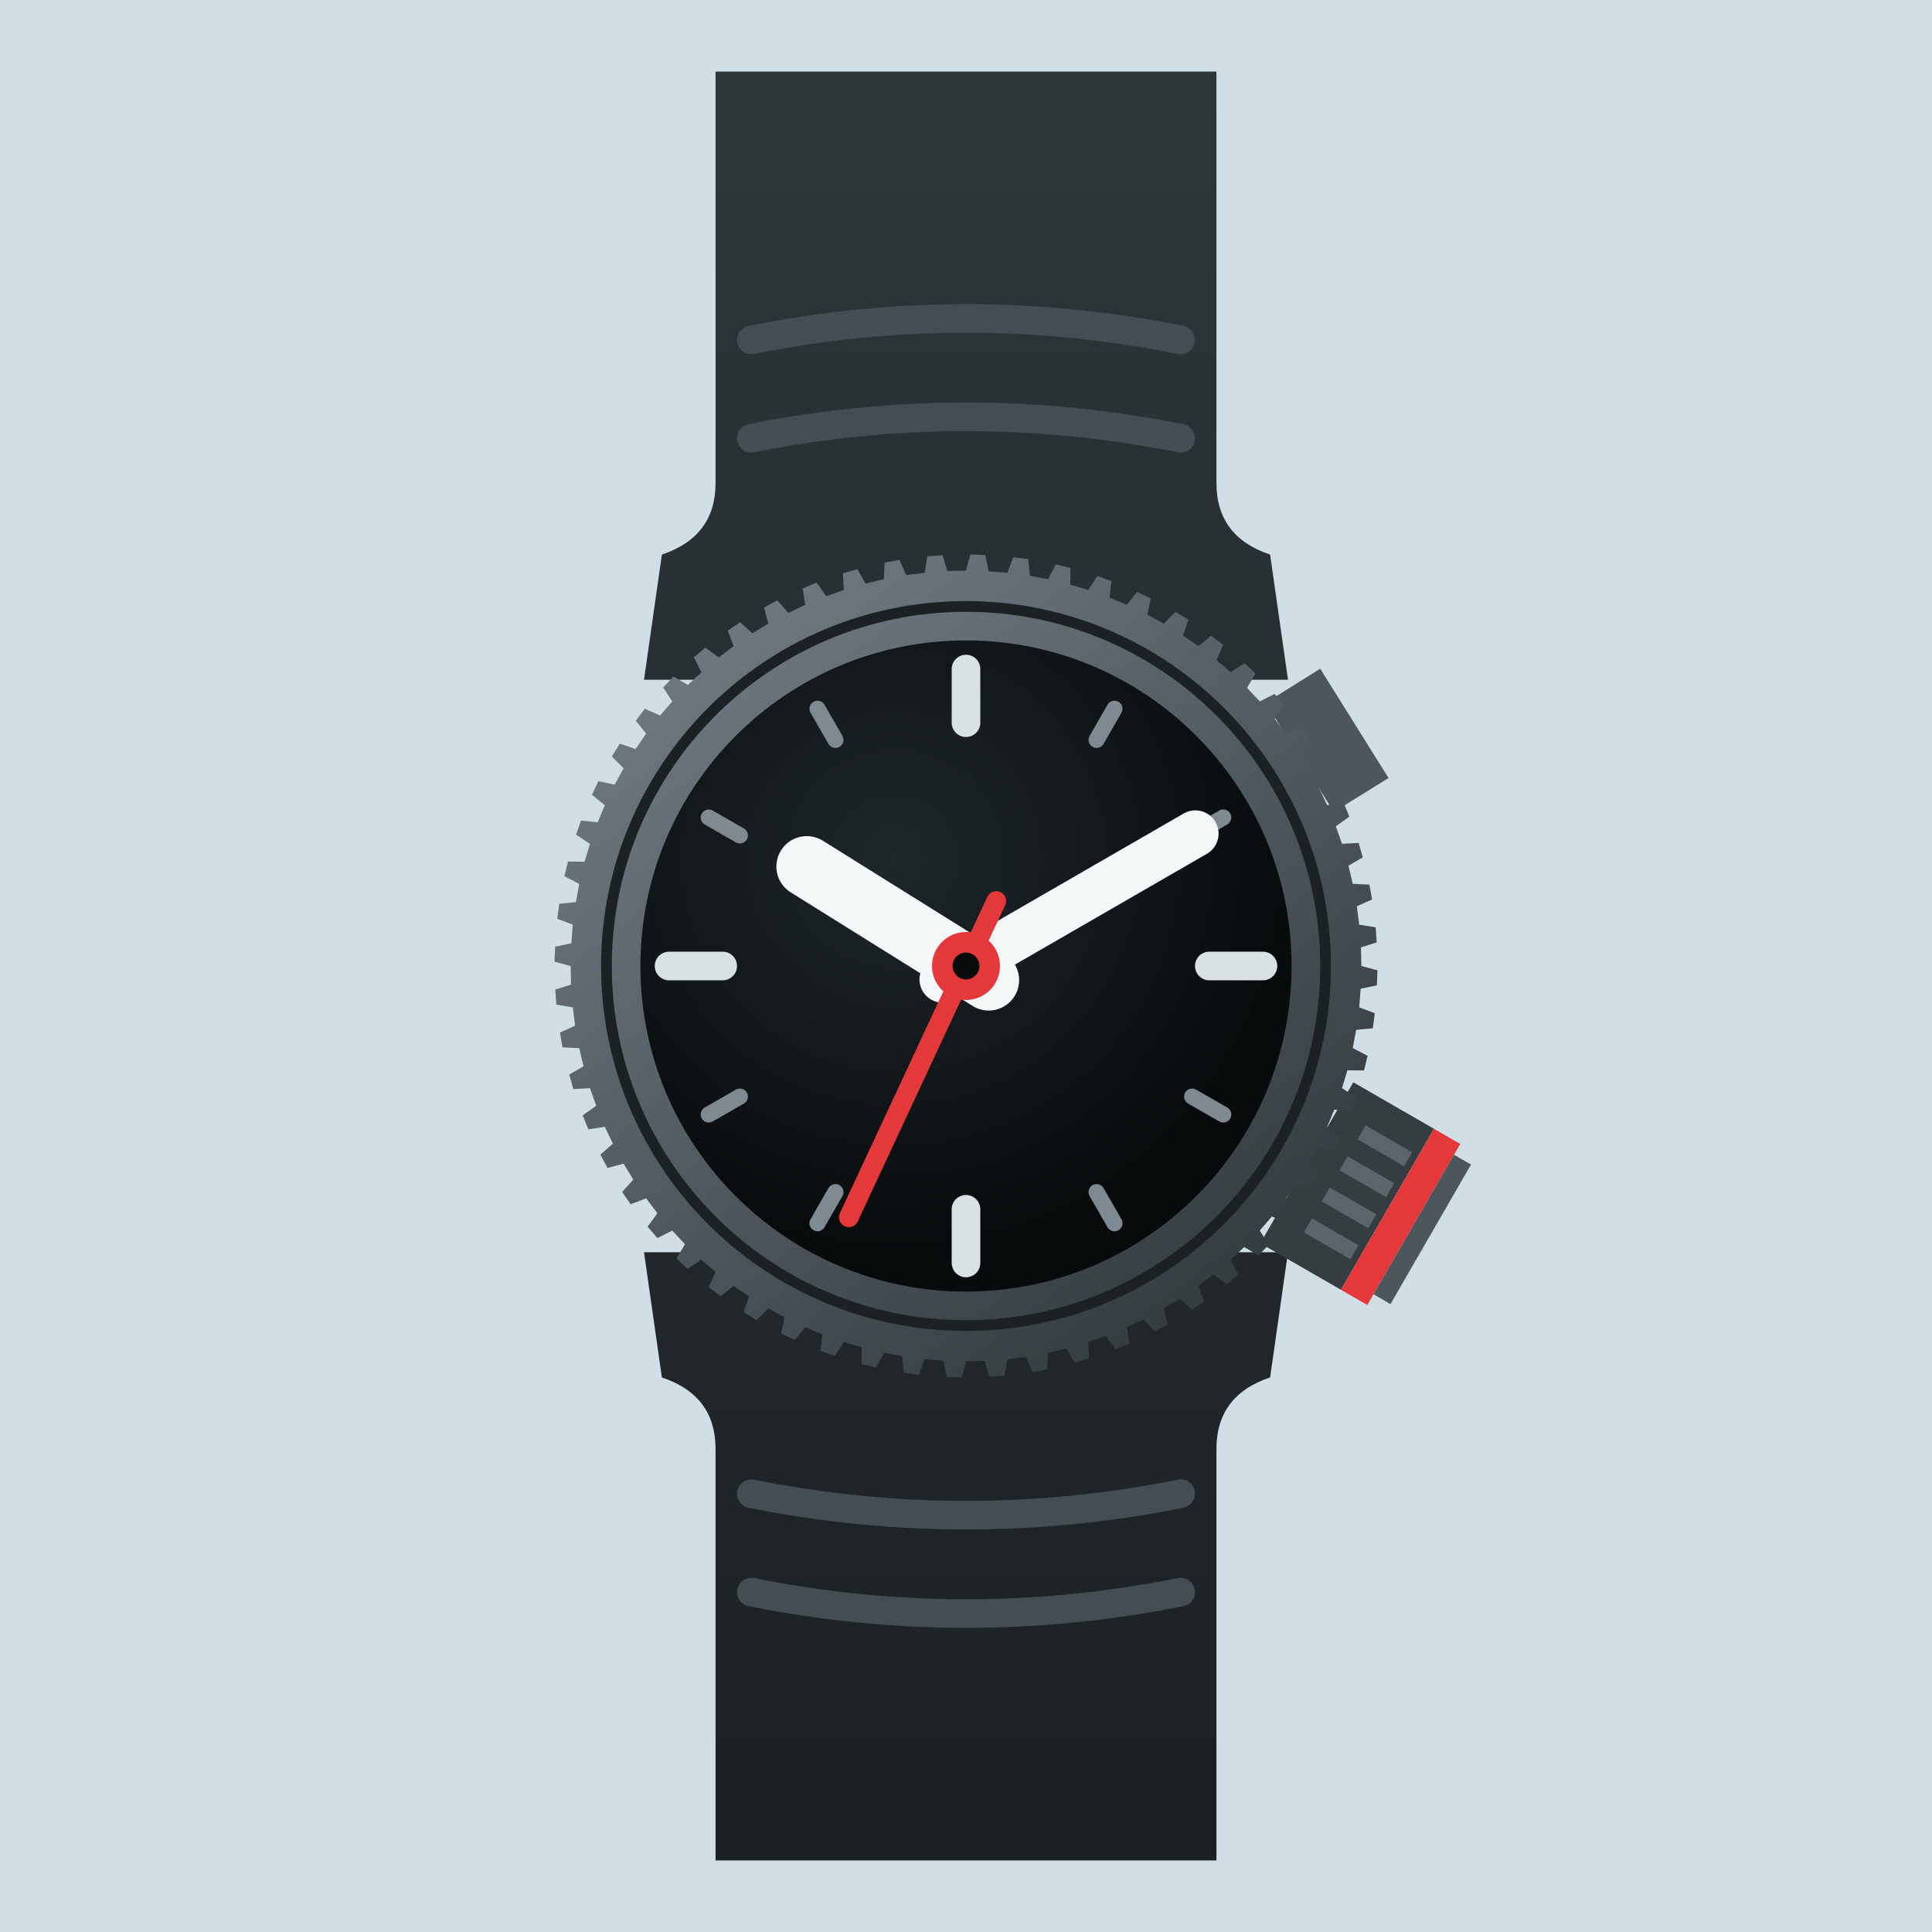
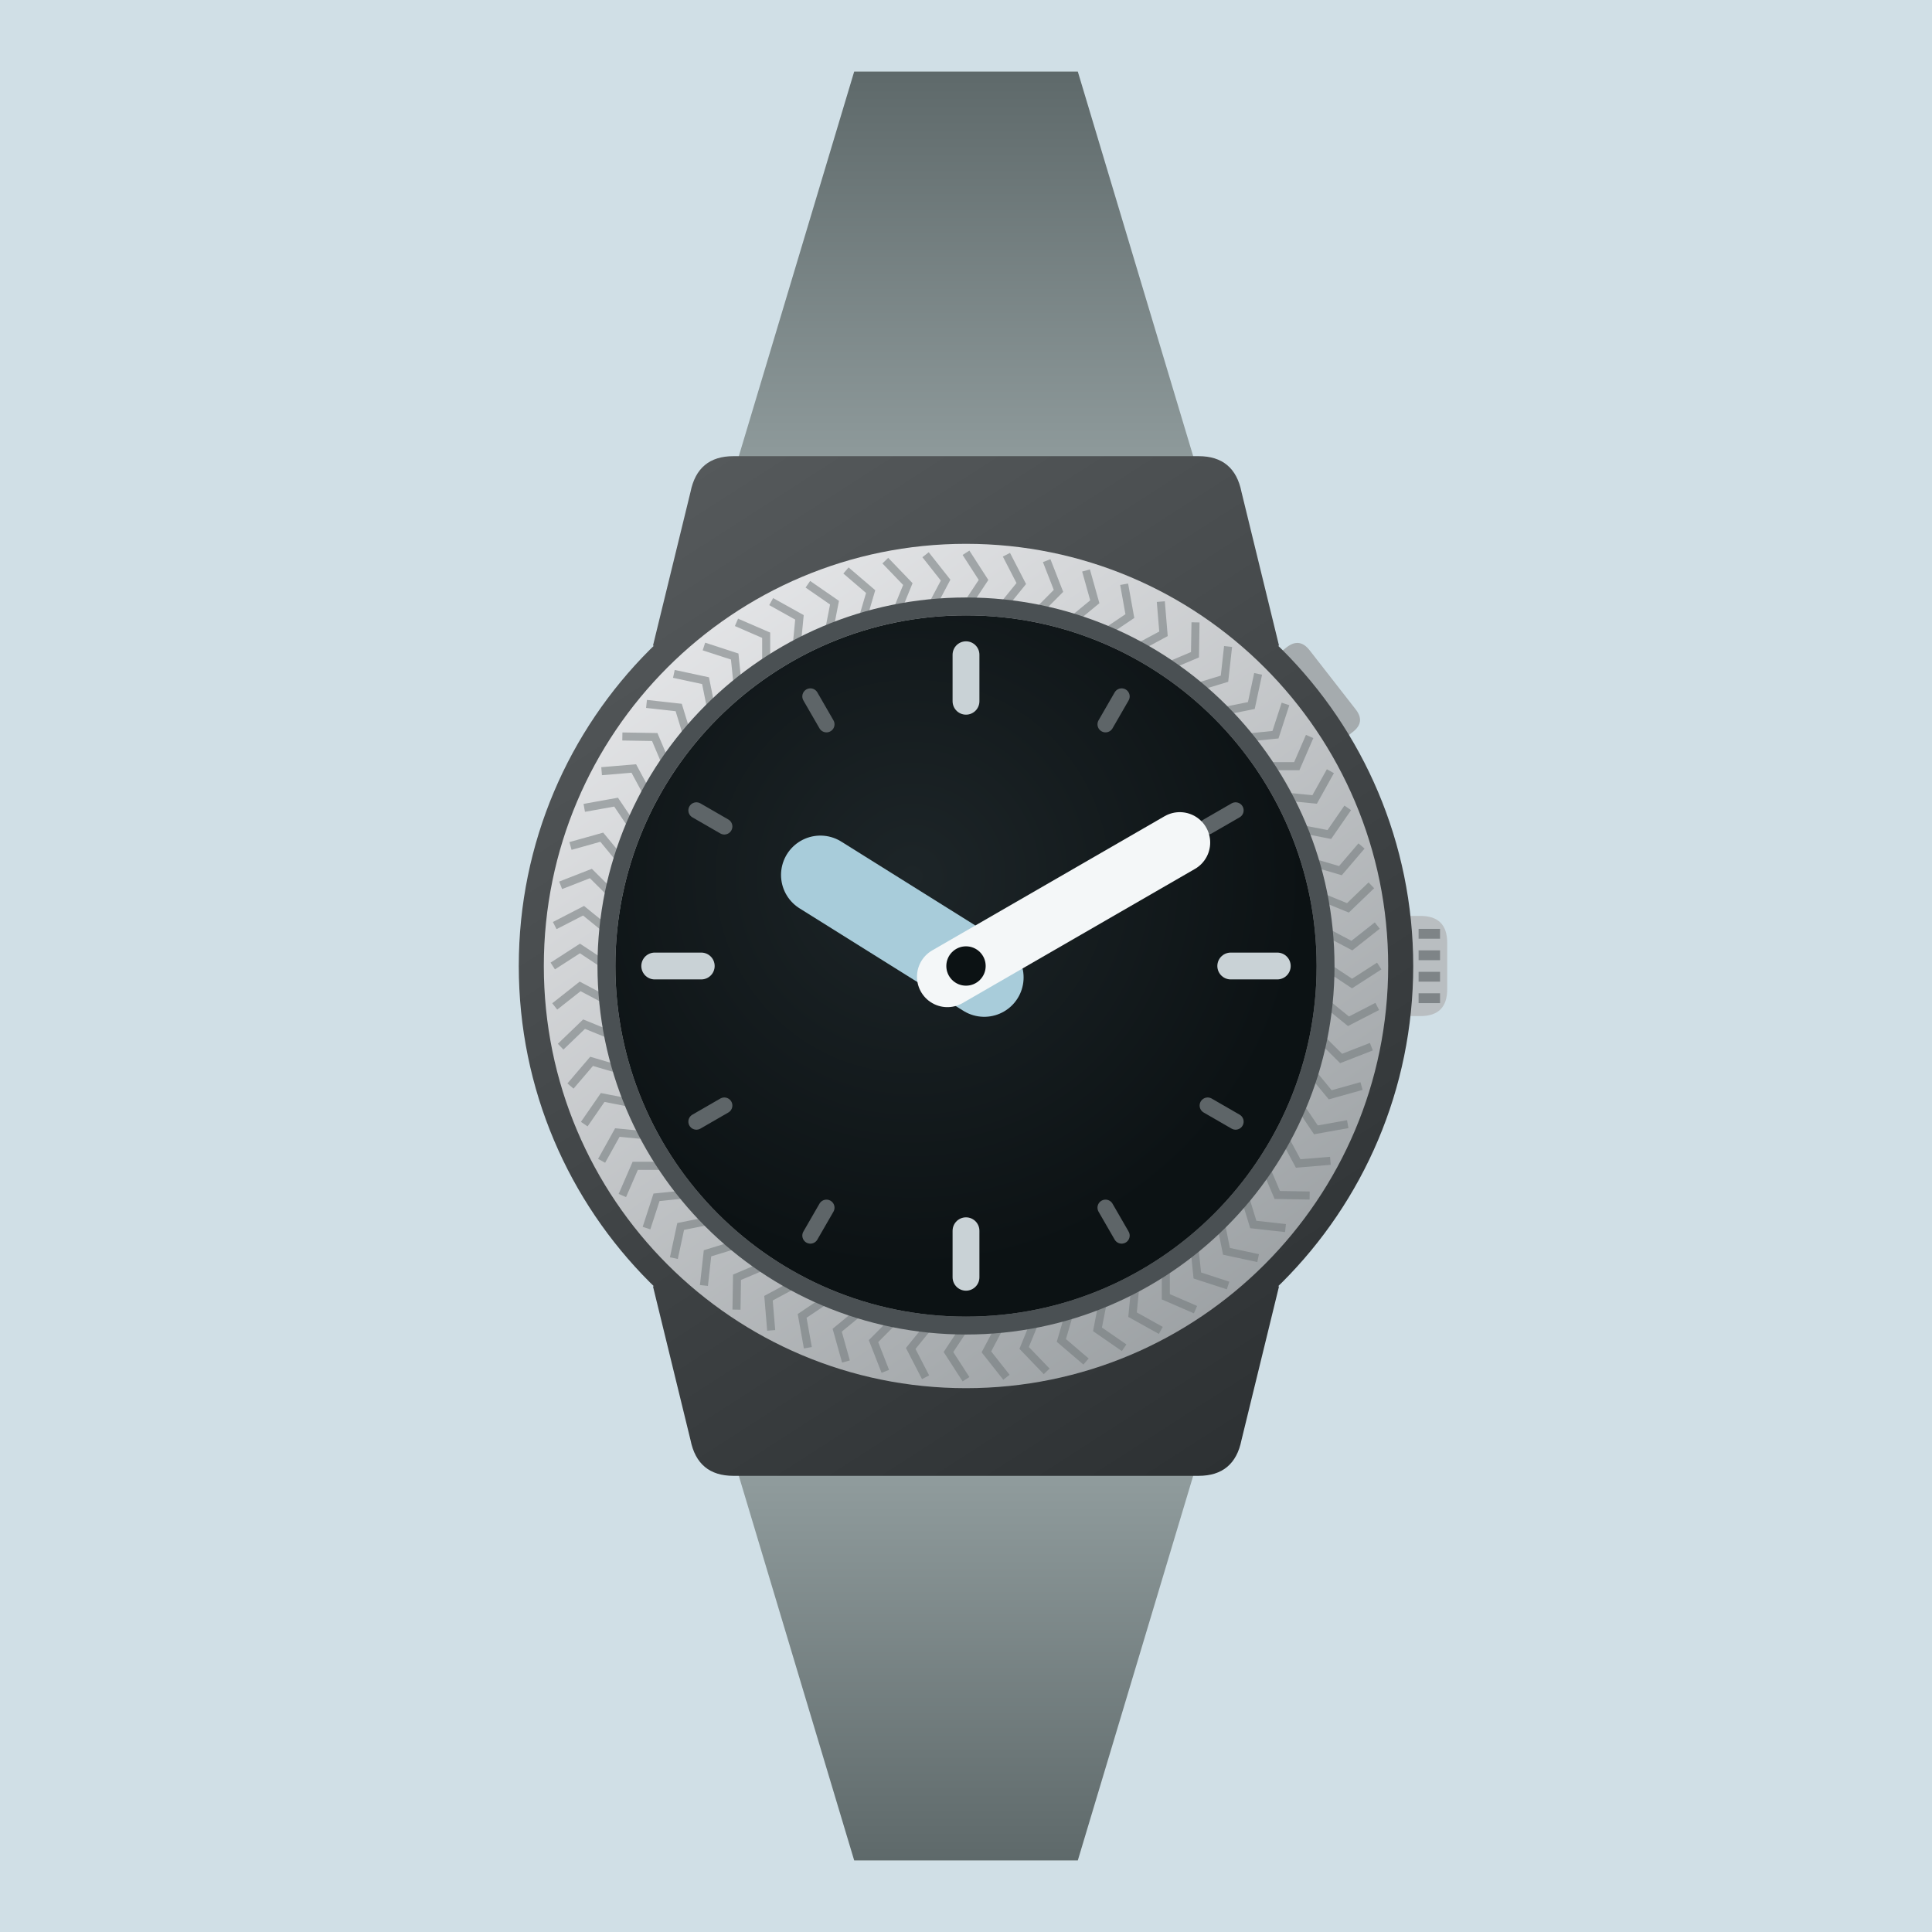
<svg xmlns="http://www.w3.org/2000/svg" width="108" height="108" viewBox="0 0 108 108">
  <defs>
    <linearGradient id="g0" x1="54" y1="4" x2="54" y2="104" gradientUnits="userSpaceOnUse">
-       <stop offset="0" stop-color="#2E363A" />
-       <stop offset="1" stop-color="#1B2023" />
+       <stop offset="0" stop-color="#5E696A" />
+       <stop offset="0.23" stop-color="#919D9E" />
+       <stop offset="0.78" stop-color="#919D9E" />
+       <stop offset="1" stop-color="#5E696A" />
    </linearGradient>
-     <linearGradient id="g7" x1="38" y1="34" x2="70" y2="76" gradientUnits="userSpaceOnUse">
-       <stop offset="0" stop-color="#707B81" />
-       <stop offset="1" stop-color="#30373B" />
+     <linearGradient id="g4" x1="36" y1="26" x2="72" y2="82" gradientUnits="userSpaceOnUse">
+       <stop offset="0" stop-color="#565A5C" />
+       <stop offset="1" stop-color="#2C3032" />
    </linearGradient>
-     <radialGradient id="g9" cx="50" cy="48" r="22" gradientUnits="userSpaceOnUse">
-       <stop offset="0" stop-color="#1F272B" />
-       <stop offset="1" stop-color="#080B0C" />
+     <linearGradient id="g5" x1="38" y1="32" x2="70" y2="78" gradientUnits="userSpaceOnUse">
+       <stop offset="0" stop-color="#E7E8EA" />
+       <stop offset="1" stop-color="#979C9F" />
+     </linearGradient>
+     <radialGradient id="g8" cx="51" cy="49" r="22" gradientUnits="userSpaceOnUse">
+       <stop offset="0" stop-color="#1D2528" />
+       <stop offset="1" stop-color="#0C1214" />
    </radialGradient>
  </defs>
  <g id="background">
    <path fill="#D0DFE6" d="M0 0h108v108H0z" />
  </g>
  <g id="foreground">
-     <path fill="url(#g0)" d="M40,4H68V27Q68,30 71,31L72,38H36L37,31Q40,30 40,27Z M36,70H72L71,77Q68,78 68,81V104H40V81Q40,78 37,77Z" />
-     <path fill="none" d="M42,19Q54,16.6 66,19 M42,24.5Q54,22.1 66,24.5 M42,89Q54,91.4 66,89 M42,83.5Q54,85.9 66,83.5" stroke="#434D52" stroke-width="1.6" stroke-linecap="round" />
-     <path fill="#4C565B" d="M74.56,45.39 L77.62,43.49 L73.8,37.38 L70.75,39.29Z" />
-     <path fill="#353D41" d="M70.45,69.5 L74.96,72.1 L80.16,63.1 L75.65,60.5Z" />
-     <path fill="none" d="M76.11,63.3L78.71,64.8 M75.11,65.03L77.71,66.53 M74.11,66.77L76.71,68.27 M73.11,68.5L75.71,70" stroke="#5B666C" stroke-width="0.9" />
-     <path fill="#E5383B" d="M74.96,72.1 L76.43,72.95 L81.63,63.95 L80.16,63.1Z" />
-     <path fill="#4C565B" d="M76.78,72.35 L77.73,72.9 L82.23,65.1 L81.28,64.55Z" />
-     <path fill="url(#g7)" d="M54,31.9 L54.24,31 L55.08,31.03 L55.27,31.94 L56.31,32.02 L56.64,31.15 L57.48,31.26 L57.57,32.19 L58.59,32.38 L59.02,31.55 L59.84,31.75 L59.83,32.68 L60.83,32.98 L61.34,32.2 L62.13,32.48 L62.03,33.41 L62.99,33.81 L63.57,33.09 L64.33,33.45 L64.14,34.36 L65.05,34.86 L65.71,34.2 L66.43,34.65 L66.13,35.53 L66.99,36.12 L67.71,35.54 L68.38,36.05 L68,36.9 L68.79,37.58 L69.57,37.07 L70.18,37.65 L69.71,38.45 L70.42,39.21 L71.25,38.79 L71.8,39.43 L71.25,40.18 L71.88,41.01 L72.75,40.68 L73.22,41.37 L72.6,42.06 L73.14,42.95 L74.04,42.71 L74.44,43.45 L73.74,44.07 L74.19,45.01 L75.11,44.87 L75.43,45.65 L74.67,46.19 L75.02,47.17 L75.95,47.12 L76.18,47.93 L75.38,48.39 L75.62,49.41 L76.55,49.45 L76.7,50.28 L75.85,50.66 L75.98,51.69 L76.9,51.84 L76.96,52.68 L76.08,52.96 L76.1,54 L77,54.24 L76.97,55.08 L76.06,55.27 L75.98,56.31 L76.85,56.64 L76.74,57.48 L75.81,57.57 L75.62,58.59 L76.45,59.02 L76.25,59.84 L75.32,59.83 L75.02,60.83 L75.8,61.34 L75.52,62.13 L74.59,62.03 L74.19,62.99 L74.91,63.57 L74.55,64.33 L73.64,64.14 L73.14,65.05 L73.8,65.71 L73.35,66.43 L72.47,66.13 L71.88,66.99 L72.46,67.71 L71.95,68.38 L71.1,68 L70.42,68.79 L70.93,69.57 L70.35,70.18 L69.55,69.71 L68.79,70.42 L69.21,71.25 L68.57,71.8 L67.82,71.25 L66.99,71.88 L67.32,72.75 L66.63,73.22 L65.94,72.6 L65.05,73.14 L65.29,74.04 L64.55,74.44 L63.93,73.74 L62.99,74.19 L63.13,75.11 L62.35,75.43 L61.81,74.67 L60.83,75.02 L60.88,75.95 L60.07,76.18 L59.61,75.38 L58.59,75.62 L58.55,76.55 L57.72,76.7 L57.34,75.85 L56.31,75.98 L56.16,76.9 L55.32,76.96 L55.04,76.08 L54,76.1 L53.76,77 L52.92,76.97 L52.73,76.06 L51.69,75.98 L51.36,76.85 L50.52,76.74 L50.43,75.81 L49.41,75.62 L48.98,76.45 L48.16,76.25 L48.17,75.32 L47.17,75.02 L46.66,75.8 L45.87,75.52 L45.97,74.59 L45.01,74.19 L44.43,74.91 L43.67,74.55 L43.86,73.64 L42.95,73.14 L42.29,73.8 L41.57,73.35 L41.87,72.47 L41.01,71.88 L40.29,72.46 L39.62,71.95 L40,71.1 L39.21,70.42 L38.43,70.93 L37.82,70.35 L38.29,69.55 L37.58,68.79 L36.75,69.21 L36.2,68.57 L36.75,67.82 L36.12,66.99 L35.25,67.32 L34.78,66.63 L35.4,65.94 L34.86,65.05 L33.96,65.29 L33.56,64.55 L34.26,63.93 L33.81,62.99 L32.89,63.13 L32.57,62.35 L33.33,61.81 L32.98,60.83 L32.05,60.88 L31.82,60.07 L32.62,59.61 L32.38,58.59 L31.45,58.55 L31.3,57.72 L32.15,57.34 L32.02,56.31 L31.1,56.16 L31.04,55.32 L31.92,55.04 L31.9,54 L31,53.76 L31.03,52.92 L31.94,52.73 L32.02,51.69 L31.15,51.36 L31.26,50.52 L32.19,50.43 L32.38,49.41 L31.55,48.98 L31.75,48.16 L32.68,48.17 L32.98,47.17 L32.2,46.66 L32.48,45.87 L33.41,45.97 L33.81,45.01 L33.09,44.43 L33.45,43.67 L34.36,43.86 L34.86,42.95 L34.2,42.29 L34.65,41.57 L35.53,41.87 L36.12,41.01 L35.54,40.29 L36.05,39.62 L36.9,40 L37.58,39.21 L37.07,38.43 L37.65,37.82 L38.45,38.29 L39.21,37.58 L38.79,36.75 L39.43,36.2 L40.18,36.75 L41.01,36.12 L40.68,35.25 L41.37,34.78 L42.06,35.4 L42.95,34.86 L42.71,33.96 L43.45,33.56 L44.07,34.26 L45.01,33.81 L44.87,32.89 L45.65,32.57 L46.19,33.33 L47.17,32.98 L47.12,32.05 L47.93,31.82 L48.39,32.62 L49.41,32.38 L49.45,31.45 L50.28,31.3 L50.66,32.15 L51.69,32.02 L51.84,31.1 L52.68,31.04 L52.96,31.92Z" />
-     <path fill="none" d="M54,33.9a20.1,20.1 0,1 1,0 40.2a20.1,20.1 0,0 1,0 -40.2Z" stroke="#1C2124" stroke-width="0.6" />
-     <path fill="url(#g9)" d="M54,35.8a18.2,18.2 0,1 1,0 36.4a18.2,18.2 0,0 1,0 -36.4Z" />
-     <path fill="none" d="M61.3,41.36L62.3,39.62 M66.64,46.7L68.38,45.7 M66.64,61.3L68.38,62.3 M61.3,66.64L62.3,68.38 M46.7,66.64L45.7,68.38 M41.36,61.3L39.62,62.3 M41.36,46.7L39.62,45.7 M46.7,41.36L45.7,39.62" stroke="#7E8A90" stroke-width="0.9" stroke-linecap="round" />
-     <path fill="none" d="M54,40.4L54,37.4 M67.6,54L70.6,54 M54,67.6L54,70.6 M40.4,54L37.4,54" stroke="#D9E1E5" stroke-width="1.6" stroke-linecap="round" />
-     <path fill="none" d="M55.27,54.79L45.1,48.44" stroke="#F4F7F8" stroke-width="3.4" stroke-linecap="round" />
-     <path fill="none" d="M52.7,54.75L66.82,46.6" stroke="#F4F7F8" stroke-width="2.6" stroke-linecap="round" />
-     <path fill="none" d="M55.69,50.37L47.45,68.05" stroke="#E5383B" stroke-width="1.1" stroke-linecap="round" />
-     <path fill="#E5383B" d="M54,52.1a1.9,1.9 0,1 1,0 3.8a1.9,1.9 0,0 1,0 -3.8Z" />
-     <path fill="#080B0C" d="M54,53.25a0.75,0.75 0,1 1,0 1.5a0.75,0.75 0,0 1,0 -1.5Z" />
+     <path fill="url(#g0)" d="M47.75,4H60.25L67,26.5H41Z M41,81.5H67L60.25,104H47.75Z" />
+     <path fill="#A5ABAE" d="M71.07,36.86L71.93,36.18Q72.64,35.63 73.2,36.34L75.78,39.65Q76.34,40.36 75.63,40.91L74.76,41.59Z" />
+     <path fill="#B9BEC1" d="M78,51.2L79.4,51.2Q80.9,51.2 80.9,52.7L80.9,55.3Q80.9,56.8 79.4,56.8L78,56.8Z" />
+     <path fill="none" d="M79.3,52.2L80.5,52.2 M79.3,53.4L80.5,53.4 M79.3,54.6L80.5,54.6 M79.3,55.8L80.5,55.8" stroke="#7E8487" stroke-width="0.55" />
+     <path fill="url(#g4)" d="M54,29a25,25 0,1 1,0 50a25,25 0,0 1,0 -50Z M36.5,36.1L38.6,27.5Q39,25.5 41,25.5H67Q69,25.5 69.4,27.5L71.5,36.1L54,33Z M54,75L71.5,71.9L69.4,80.5Q69,82.5 67,82.5H41Q39,82.5 38.6,80.5L36.5,71.9Z" />
+     <path fill="url(#g5)" d="M54,30.4a23.6,23.6 0,1 1,0 47.2a23.6,23.6 0,0 1,0 -47.2Z" />
+     <path fill="none" d="M54,33.9L54.98,32.42L54,30.9 M55.97,34L57.09,32.62L56.26,31.01 M57.92,34.29L59.17,33.03L58.51,31.34 M59.83,34.77L61.2,33.64L60.71,31.89 M61.69,35.43L63.16,34.44L62.84,32.66 M63.48,36.27L65.04,35.43L64.89,33.63 M65.17,37.29L66.8,36.6L66.83,34.79 M66.75,38.46L68.45,37.94L68.65,36.14 M68.21,39.79L69.95,39.44L70.33,37.67 M69.54,41.25L71.3,41.07L71.86,39.35 M70.71,42.83L72.49,42.83L73.21,41.17 M71.73,44.52L73.49,44.69L74.37,43.11 M72.57,46.31L74.31,46.65L75.34,45.16 M73.23,48.17L74.93,48.67L76.11,47.29 M73.71,50.08L75.35,50.75L76.66,49.49 M74,52.03L75.57,52.86L76.99,51.74 M74.1,54L75.58,54.98L77.1,54 M74,55.97L75.38,57.09L76.99,56.26 M73.71,57.92L74.97,59.17L76.66,58.51 M73.23,59.83L74.36,61.2L76.11,60.71 M72.57,61.69L73.56,63.16L75.34,62.84 M71.73,63.48L72.57,65.04L74.37,64.89 M70.71,65.17L71.4,66.8L73.21,66.83 M69.54,66.75L70.06,68.45L71.86,68.65 M68.21,68.21L68.56,69.95L70.33,70.33 M66.75,69.54L66.93,71.3L68.65,71.86 M65.17,70.71L65.17,72.49L66.83,73.21 M63.48,71.73L63.31,73.49L64.89,74.37 M61.69,72.57L61.35,74.31L62.84,75.34 M59.83,73.23L59.33,74.93L60.71,76.11 M57.92,73.71L57.25,75.35L58.51,76.66 M55.97,74L55.14,75.57L56.26,76.99 M54,74.1L53.02,75.58L54,77.1 M52.03,74L50.91,75.38L51.74,76.99 M50.08,73.71L48.83,74.97L49.49,76.66 M48.17,73.23L46.8,74.36L47.29,76.11 M46.31,72.57L44.84,73.56L45.16,75.34 M44.52,71.73L42.96,72.57L43.11,74.37 M42.83,70.71L41.2,71.4L41.17,73.21 M41.25,69.54L39.55,70.06L39.35,71.86 M39.79,68.21L38.05,68.56L37.67,70.33 M38.46,66.75L36.7,66.93L36.14,68.65 M37.29,65.17L35.51,65.17L34.79,66.83 M36.27,63.48L34.51,63.31L33.63,64.89 M35.43,61.69L33.69,61.35L32.66,62.84 M34.77,59.83L33.07,59.33L31.89,60.71 M34.29,57.92L32.65,57.25L31.34,58.51 M34,55.97L32.43,55.14L31.01,56.26 M33.9,54L32.42,53.02L30.9,54 M34,52.03L32.62,50.91L31.01,51.74 M34.29,50.08L33.03,48.83L31.34,49.49 M34.77,48.17L33.64,46.8L31.89,47.29 M35.43,46.31L34.44,44.84L32.66,45.16 M36.27,44.52L35.43,42.96L33.63,43.11 M37.29,42.83L36.6,41.2L34.79,41.17 M38.46,41.25L37.94,39.55L36.14,39.35 M39.79,39.79L39.44,38.05L37.67,37.67 M41.25,38.46L41.07,36.7L39.35,36.14 M42.83,37.29L42.83,35.51L41.17,34.79 M44.52,36.27L44.69,34.51L43.11,33.63 M46.31,35.43L46.65,33.69L45.16,32.66 M48.17,34.77L48.67,33.07L47.29,31.89 M50.08,34.29L50.75,32.65L49.49,31.34 M52.03,34L52.86,32.43L51.74,31.01" stroke="#72787A" stroke-width="0.45" stroke-opacity="0.55" />
+     <path fill="none" d="M54,33.9a20.1,20.1 0,1 1,0 40.2a20.1,20.1 0,0 1,0 -40.2Z" stroke="#4A5053" stroke-width="1" />
+     <path fill="url(#g8)" d="M54,34.4a19.6,19.6 0,1 1,0 39.2a19.6,19.6 0,0 1,0 -39.2Z" />
+     <path fill="none" d="M61.8,40.49L62.7,38.93 M67.51,46.2L69.07,45.3 M67.51,61.8L69.07,62.7 M61.8,67.51L62.7,69.07 M46.2,67.51L45.3,69.07 M40.49,61.8L38.93,62.7 M40.49,46.2L38.93,45.3 M46.2,40.49L45.3,38.93" stroke="#5E6568" stroke-width="0.9" stroke-linecap="round" />
+     <path fill="none" d="M54,39.2L54,36.6 M68.8,54L71.4,54 M54,68.8L54,71.4 M39.2,54L36.6,54" stroke="#C9D2D6" stroke-width="1.5" stroke-linecap="round" />
+     <path fill="none" d="M55.02,54.64L45.86,48.91" stroke="#A8CCDA" stroke-width="4.4" stroke-linecap="round" />
+     <path fill="none" d="M52.96,54.6L65.95,47.1" stroke="#F4F7F8" stroke-width="3.4" stroke-linecap="round" />
+     <path fill="#0C1214" d="M54,52.9a1.1,1.1 0,1 1,0 2.2a1.1,1.1 0,0 1,0 -2.2Z" />
  </g>
</svg>
